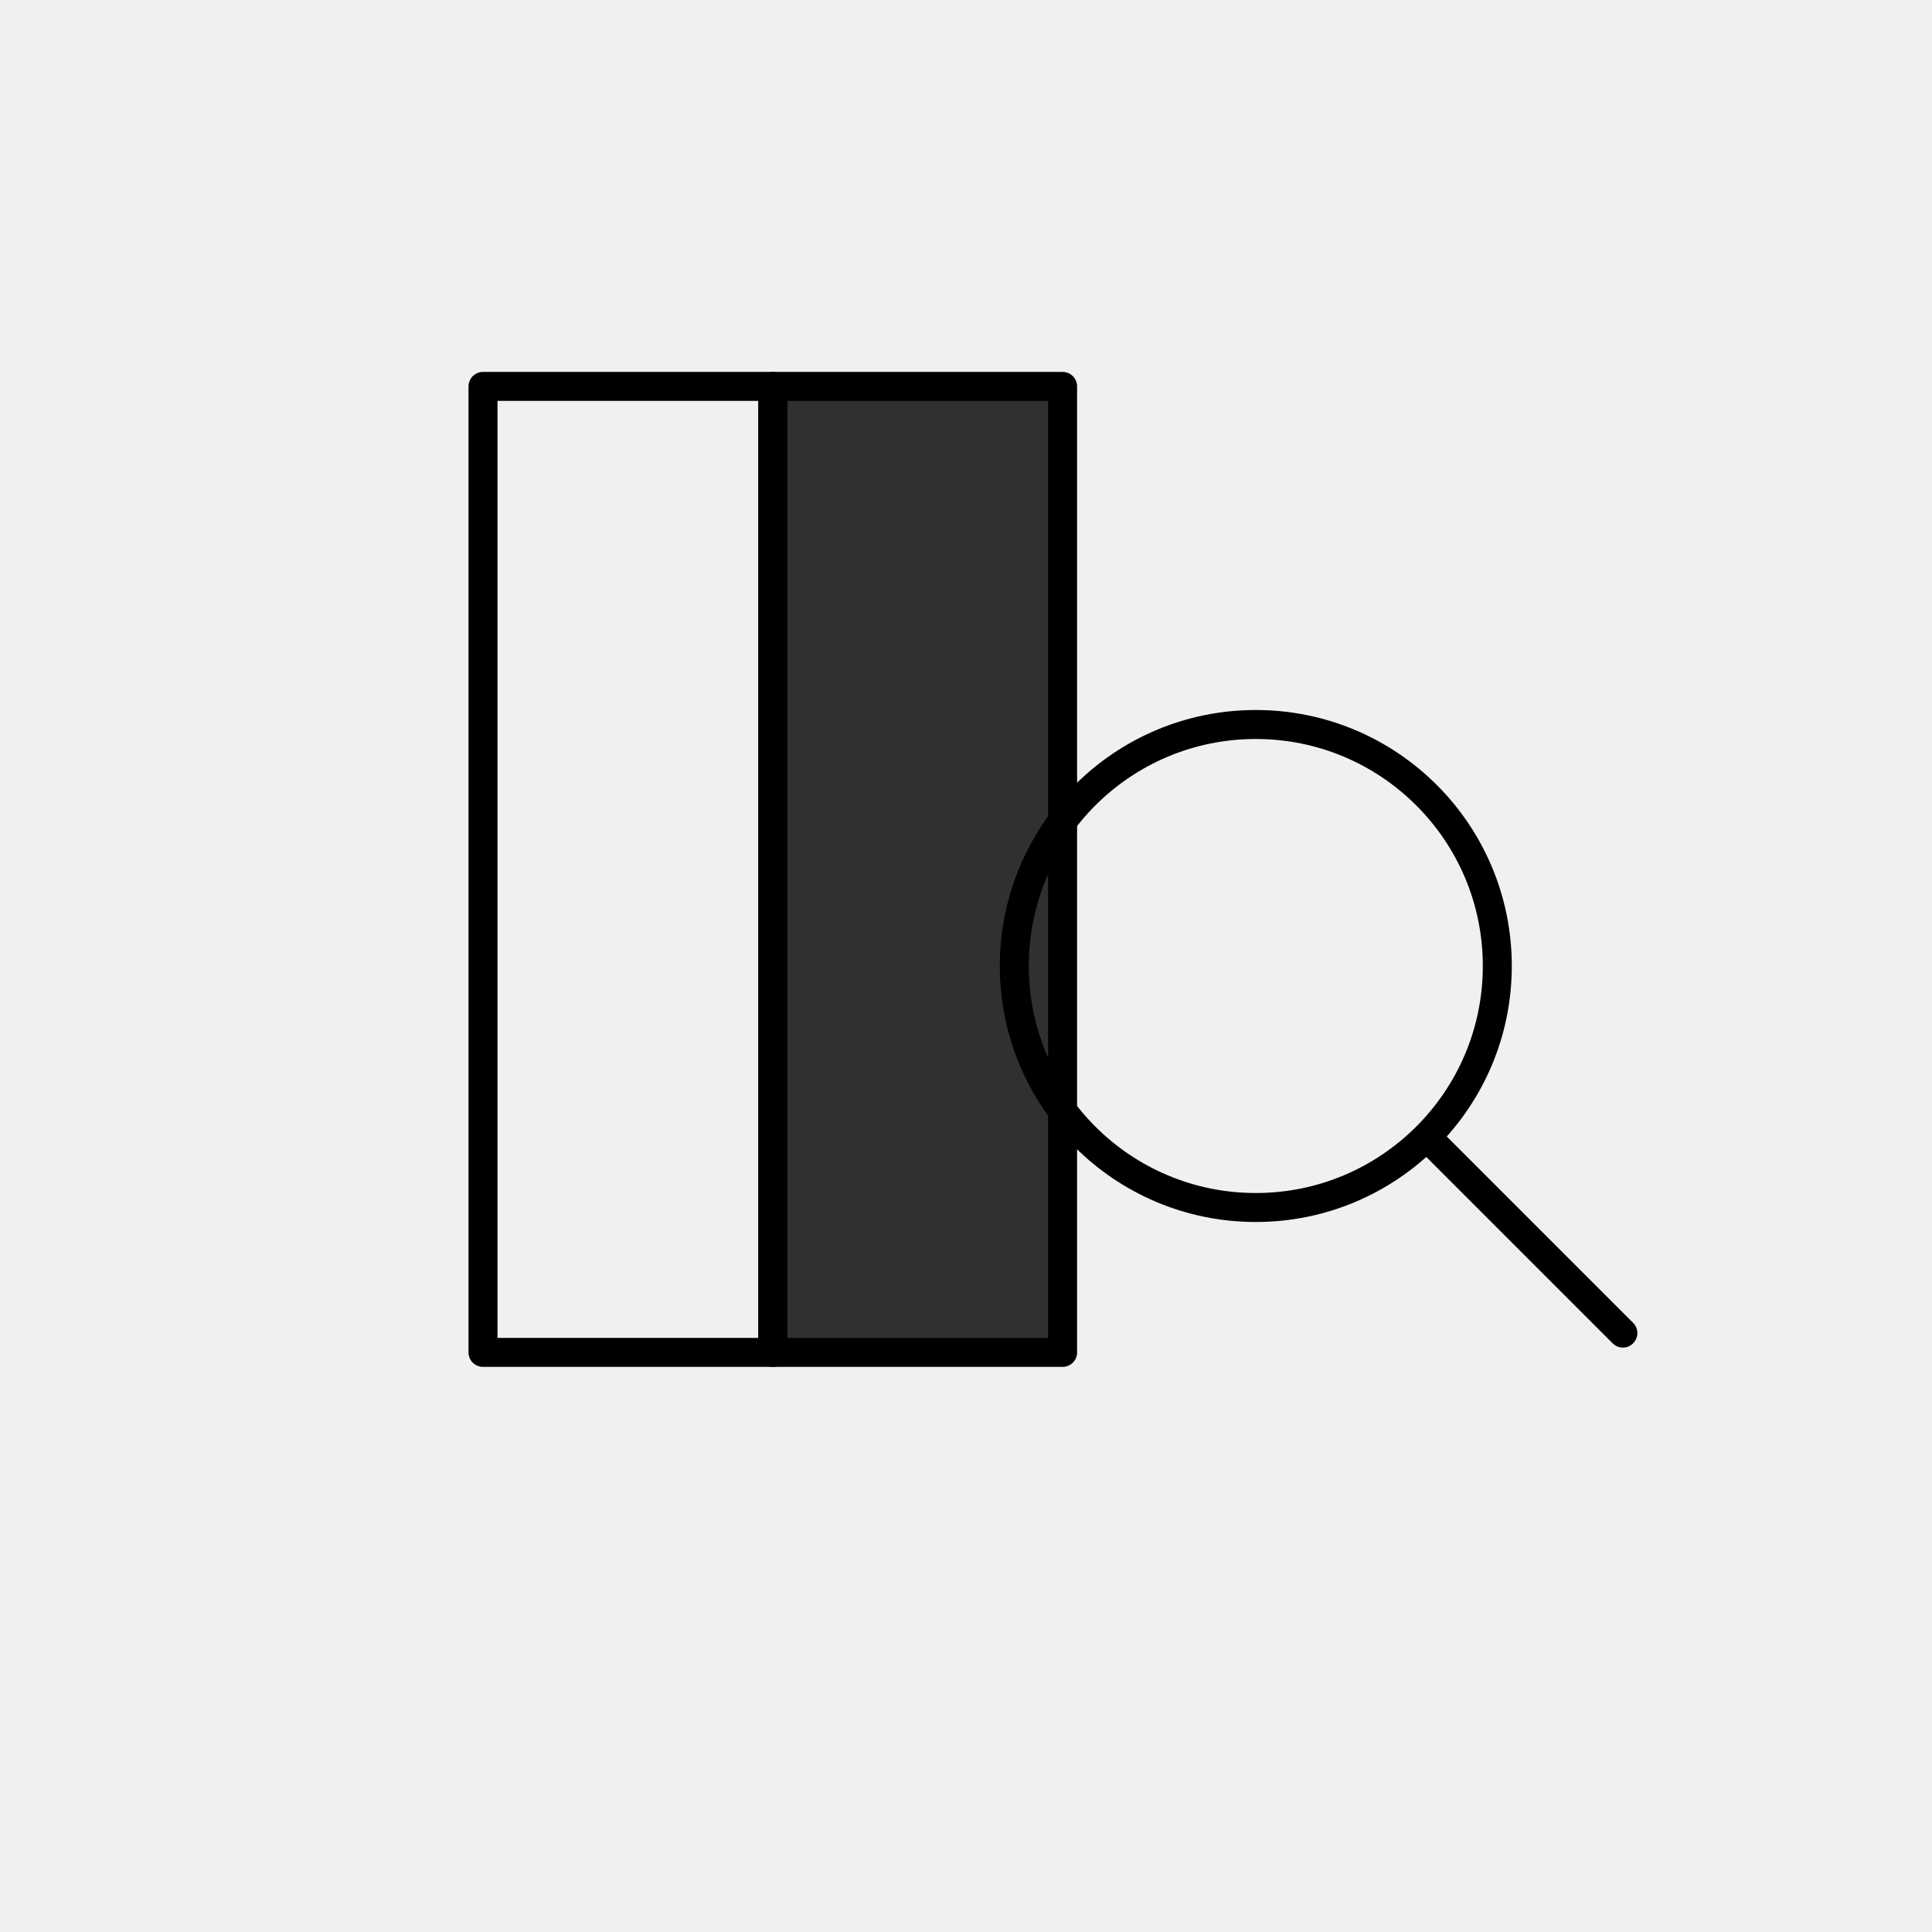
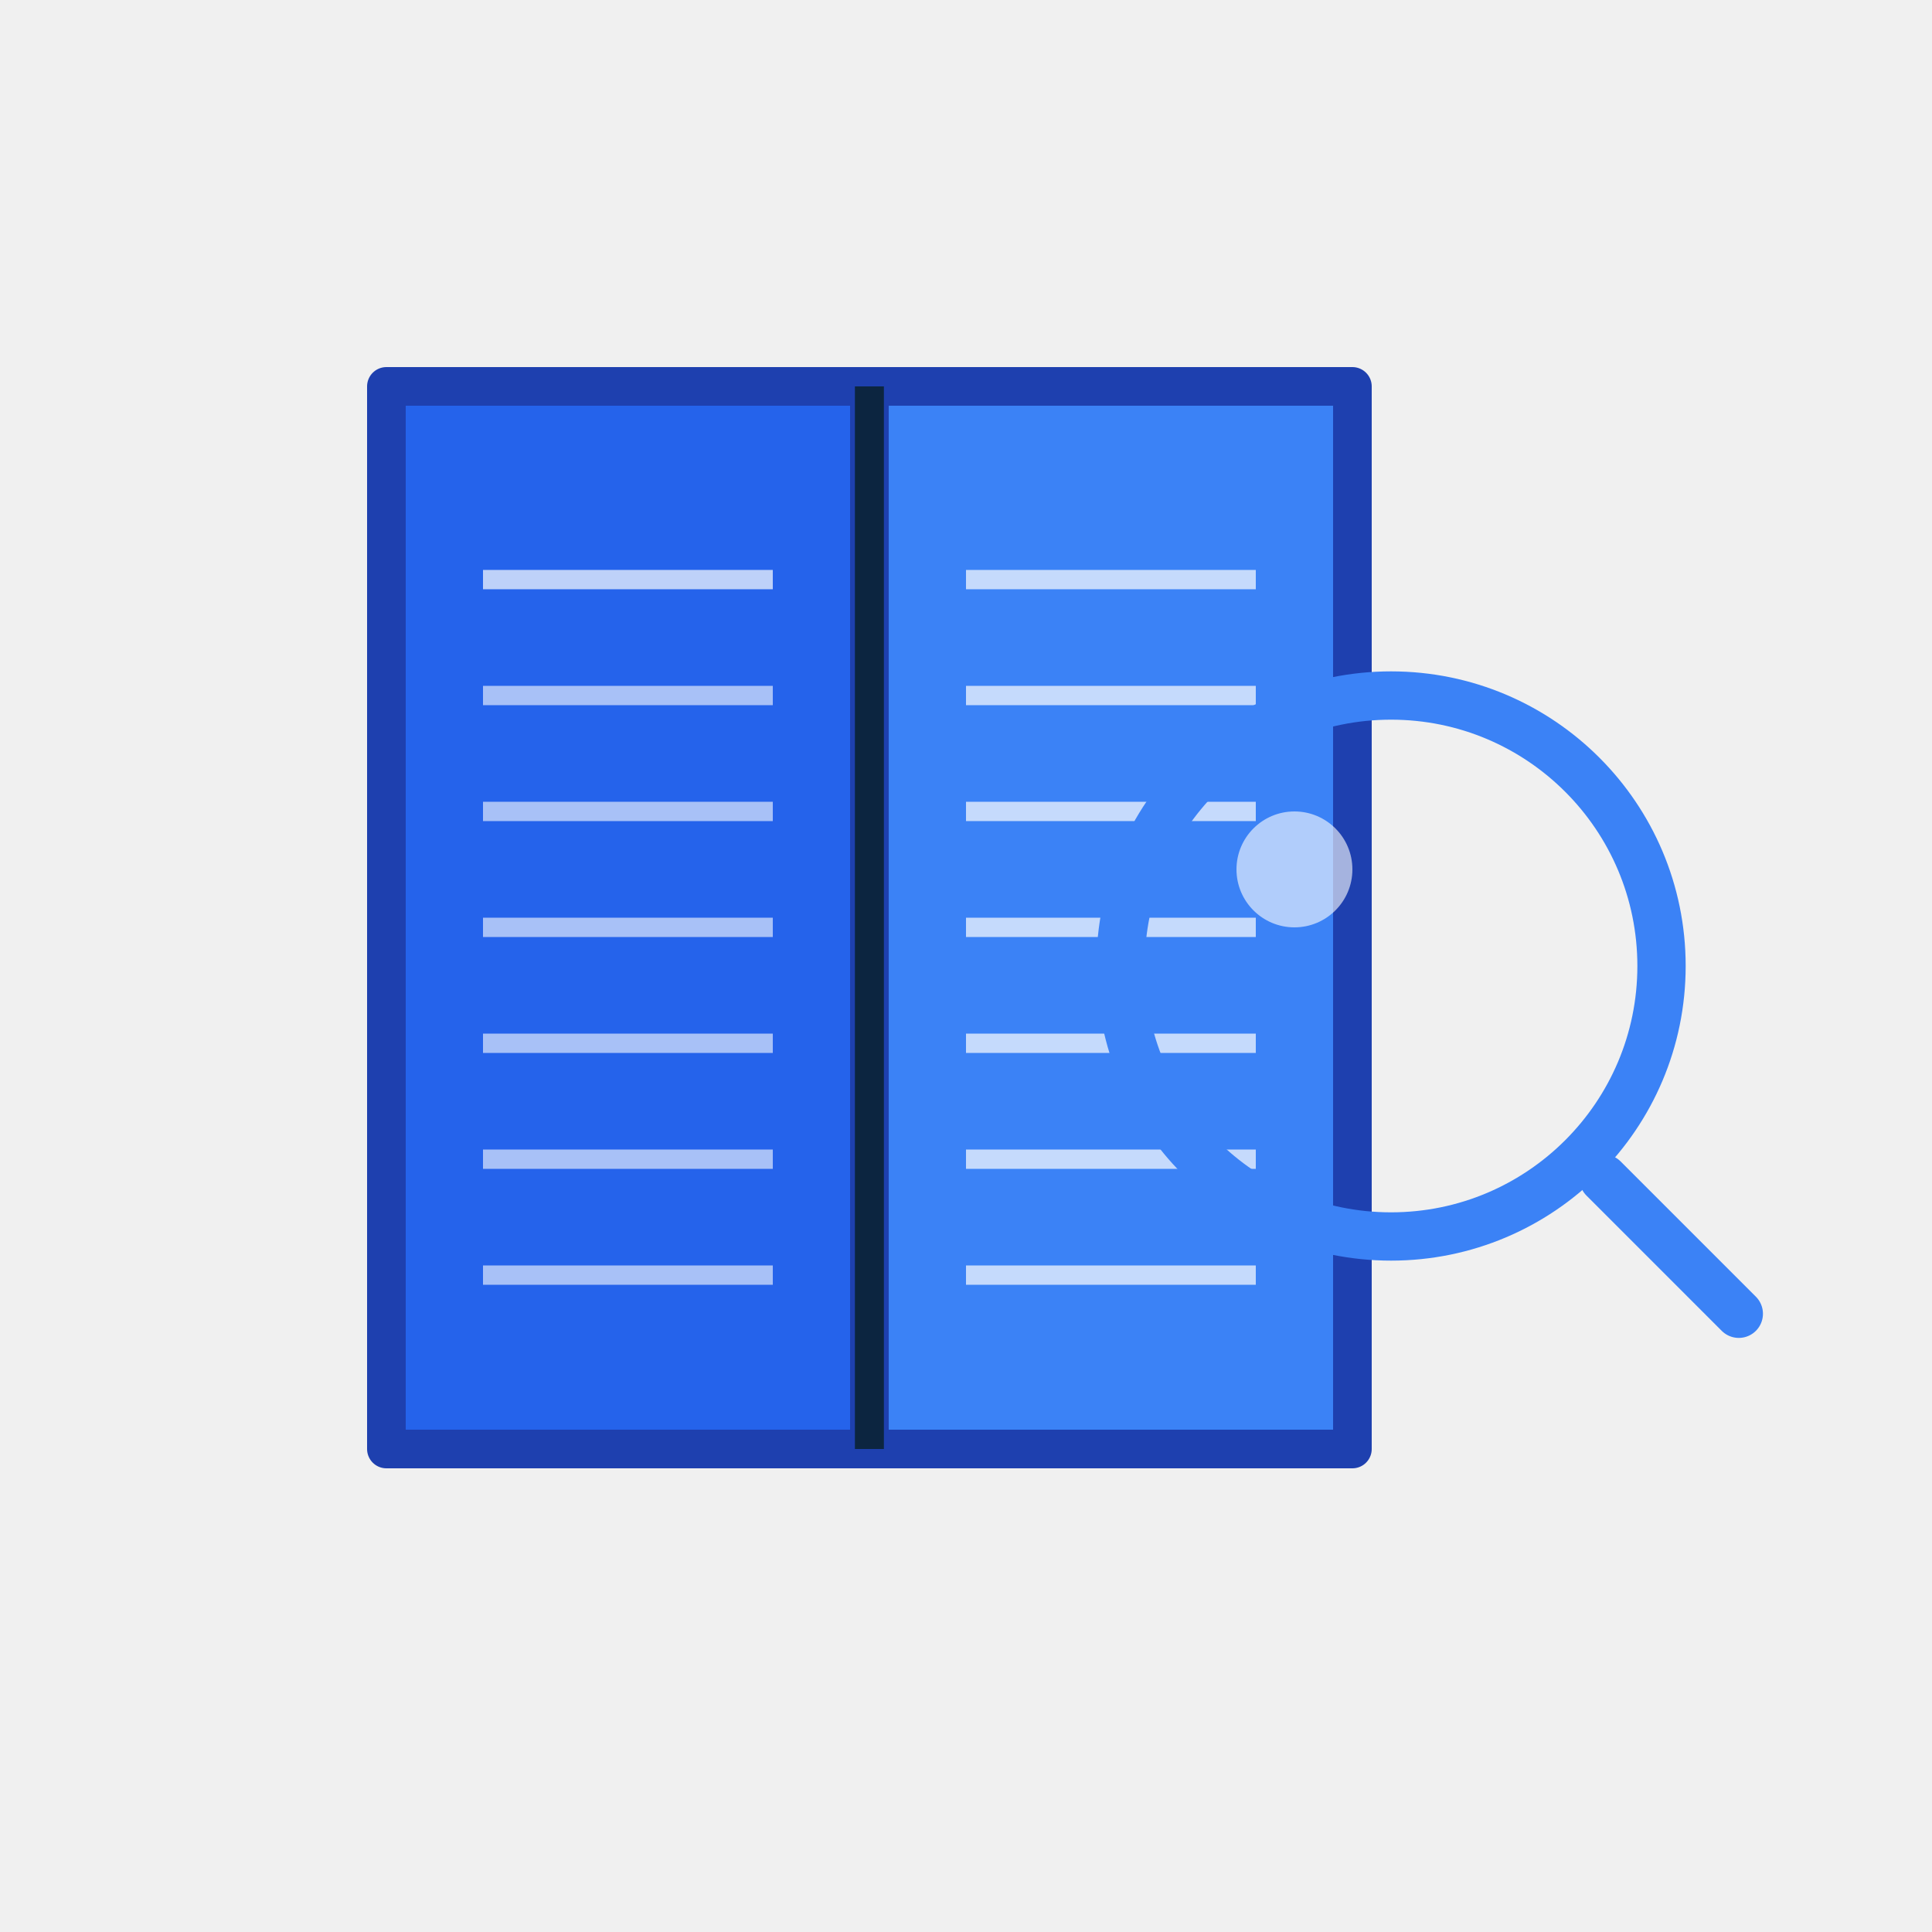
- <svg xmlns="http://www.w3.org/2000/svg" viewBox="0 0 200 200">
+ <svg xmlns="http://www.w3.org/2000/svg" viewBox="0 0 100 100" preserveAspectRatio="xMidYMid meet">
  <g>
-     <path d="M 50 40 L 80 40 L 80 140 L 50 140 Z" fill="none" stroke="currentColor" stroke-width="3" stroke-linejoin="round" />
-     <path d="M 80 40 L 110 40 L 110 140 L 80 140 Z" fill="currentColor" fill-opacity="0.8" stroke="currentColor" stroke-width="3" stroke-linejoin="round" />
-     <line x1="80" y1="40" x2="80" y2="140" stroke="currentColor" stroke-width="2" />
-     <g transform="translate(130, 100)">
-       <circle cx="0" cy="0" r="25" fill="none" stroke="currentColor" stroke-width="3" />
-       <line x1="18" y1="18" x2="38" y2="38" stroke="currentColor" stroke-width="3" stroke-linecap="round" />
-     </g>
+     <path d="M 20 20 L 45 20 L 45 75 L 20 75 Z" fill="#2563eb" stroke="#1e40af" stroke-width="2" stroke-linejoin="round" />
+     <path d="M 45 20 L 70 20 L 70 75 L 45 75 Z" fill="#3b82f6" stroke="#1e40af" stroke-width="2" stroke-linejoin="round" />
+     <line x1="45" y1="20" x2="45" y2="75" stroke="#0c2540" stroke-width="1.5" />
+     <line x1="25" y1="30" x2="40" y2="30" stroke="white" stroke-width="1" opacity="0.7" />
+     <line x1="25" y1="36" x2="40" y2="36" stroke="white" stroke-width="1" opacity="0.6" />
+     <line x1="25" y1="42" x2="40" y2="42" stroke="white" stroke-width="1" opacity="0.6" />
+     <line x1="25" y1="48" x2="40" y2="48" stroke="white" stroke-width="1" opacity="0.6" />
+     <line x1="25" y1="54" x2="40" y2="54" stroke="white" stroke-width="1" opacity="0.6" />
+     <line x1="25" y1="60" x2="40" y2="60" stroke="white" stroke-width="1" opacity="0.6" />
+     <line x1="25" y1="66" x2="40" y2="66" stroke="white" stroke-width="1" opacity="0.6" />
+     <line x1="50" y1="30" x2="65" y2="30" stroke="white" stroke-width="1" opacity="0.7" />
+     <line x1="50" y1="36" x2="65" y2="36" stroke="white" stroke-width="1" opacity="0.7" />
+     <line x1="50" y1="42" x2="65" y2="42" stroke="white" stroke-width="1" opacity="0.7" />
+     <line x1="50" y1="48" x2="65" y2="48" stroke="white" stroke-width="1" opacity="0.7" />
+     <line x1="50" y1="54" x2="65" y2="54" stroke="white" stroke-width="1" opacity="0.7" />
+     <line x1="50" y1="60" x2="65" y2="60" stroke="white" stroke-width="1" opacity="0.7" />
+     <line x1="50" y1="66" x2="65" y2="66" stroke="white" stroke-width="1" opacity="0.7" />
+     <circle cx="72" cy="50" r="14" fill="none" stroke="#3b82f6" stroke-width="2.5" />
+     <line x1="83" y1="61" x2="90" y2="68" stroke="#3b82f6" stroke-width="2.5" stroke-linecap="round" />
+     <circle cx="67" cy="45" r="3" fill="white" opacity="0.6" />
  </g>
</svg>
